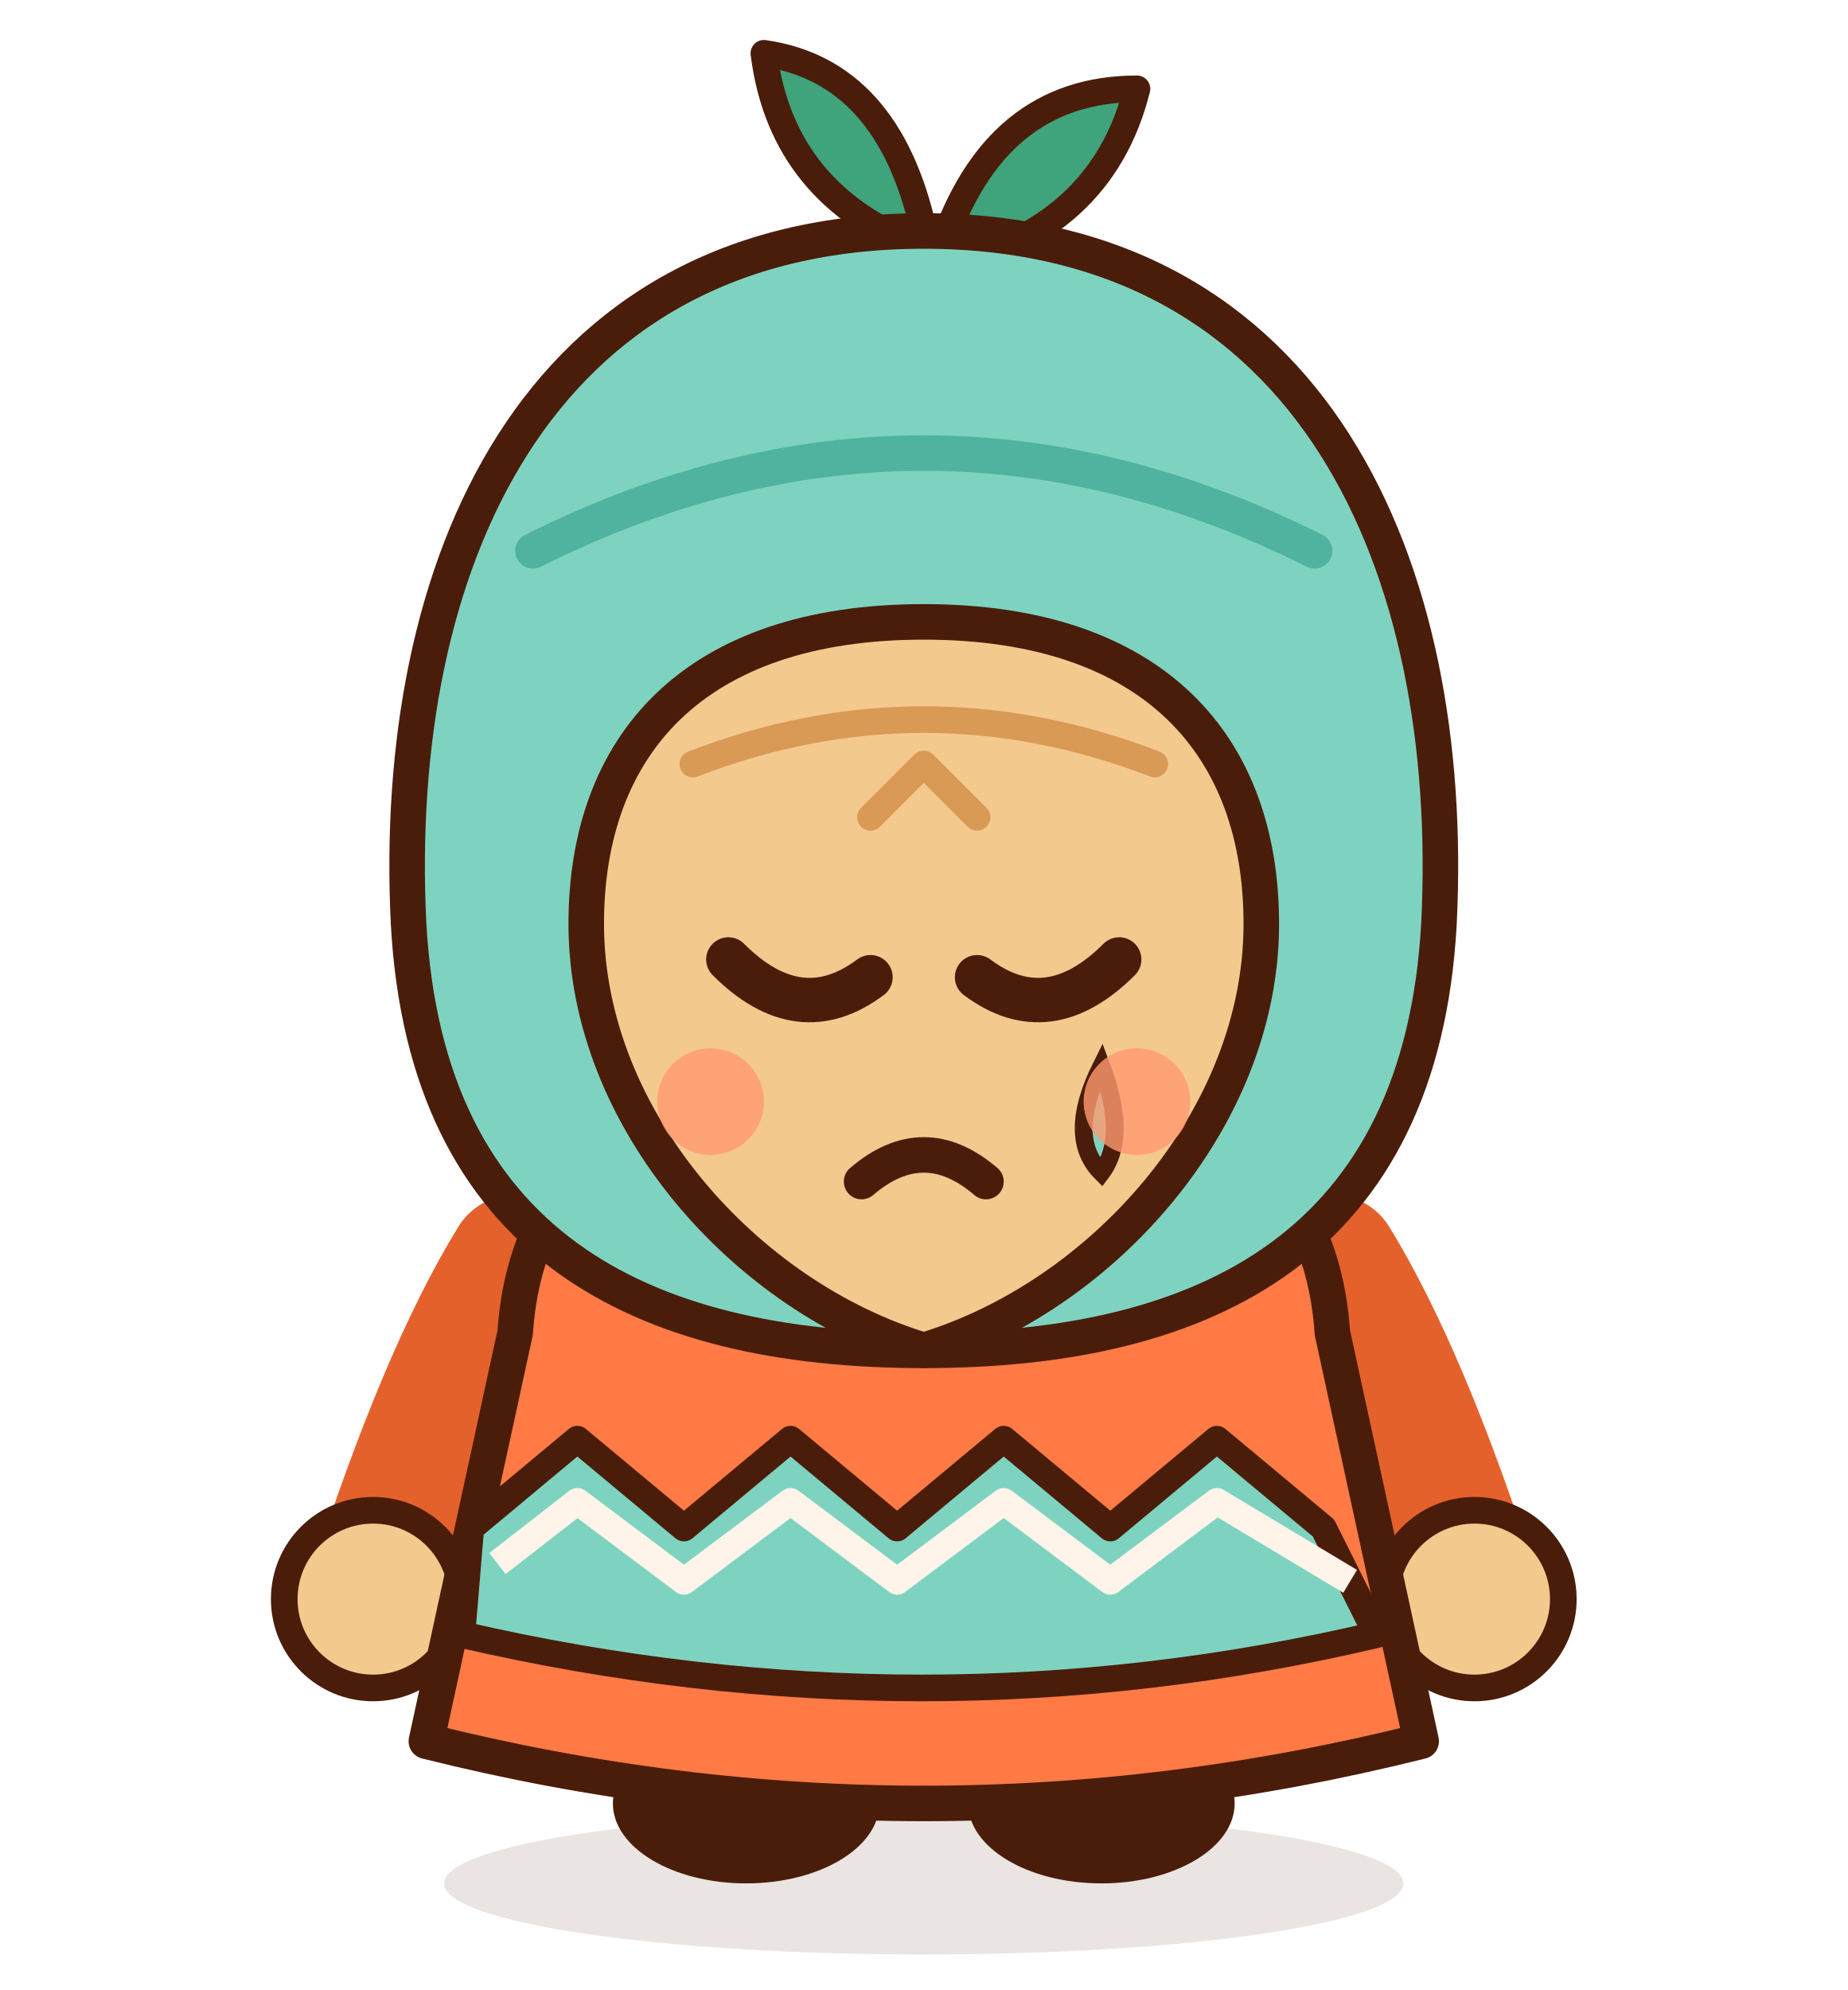
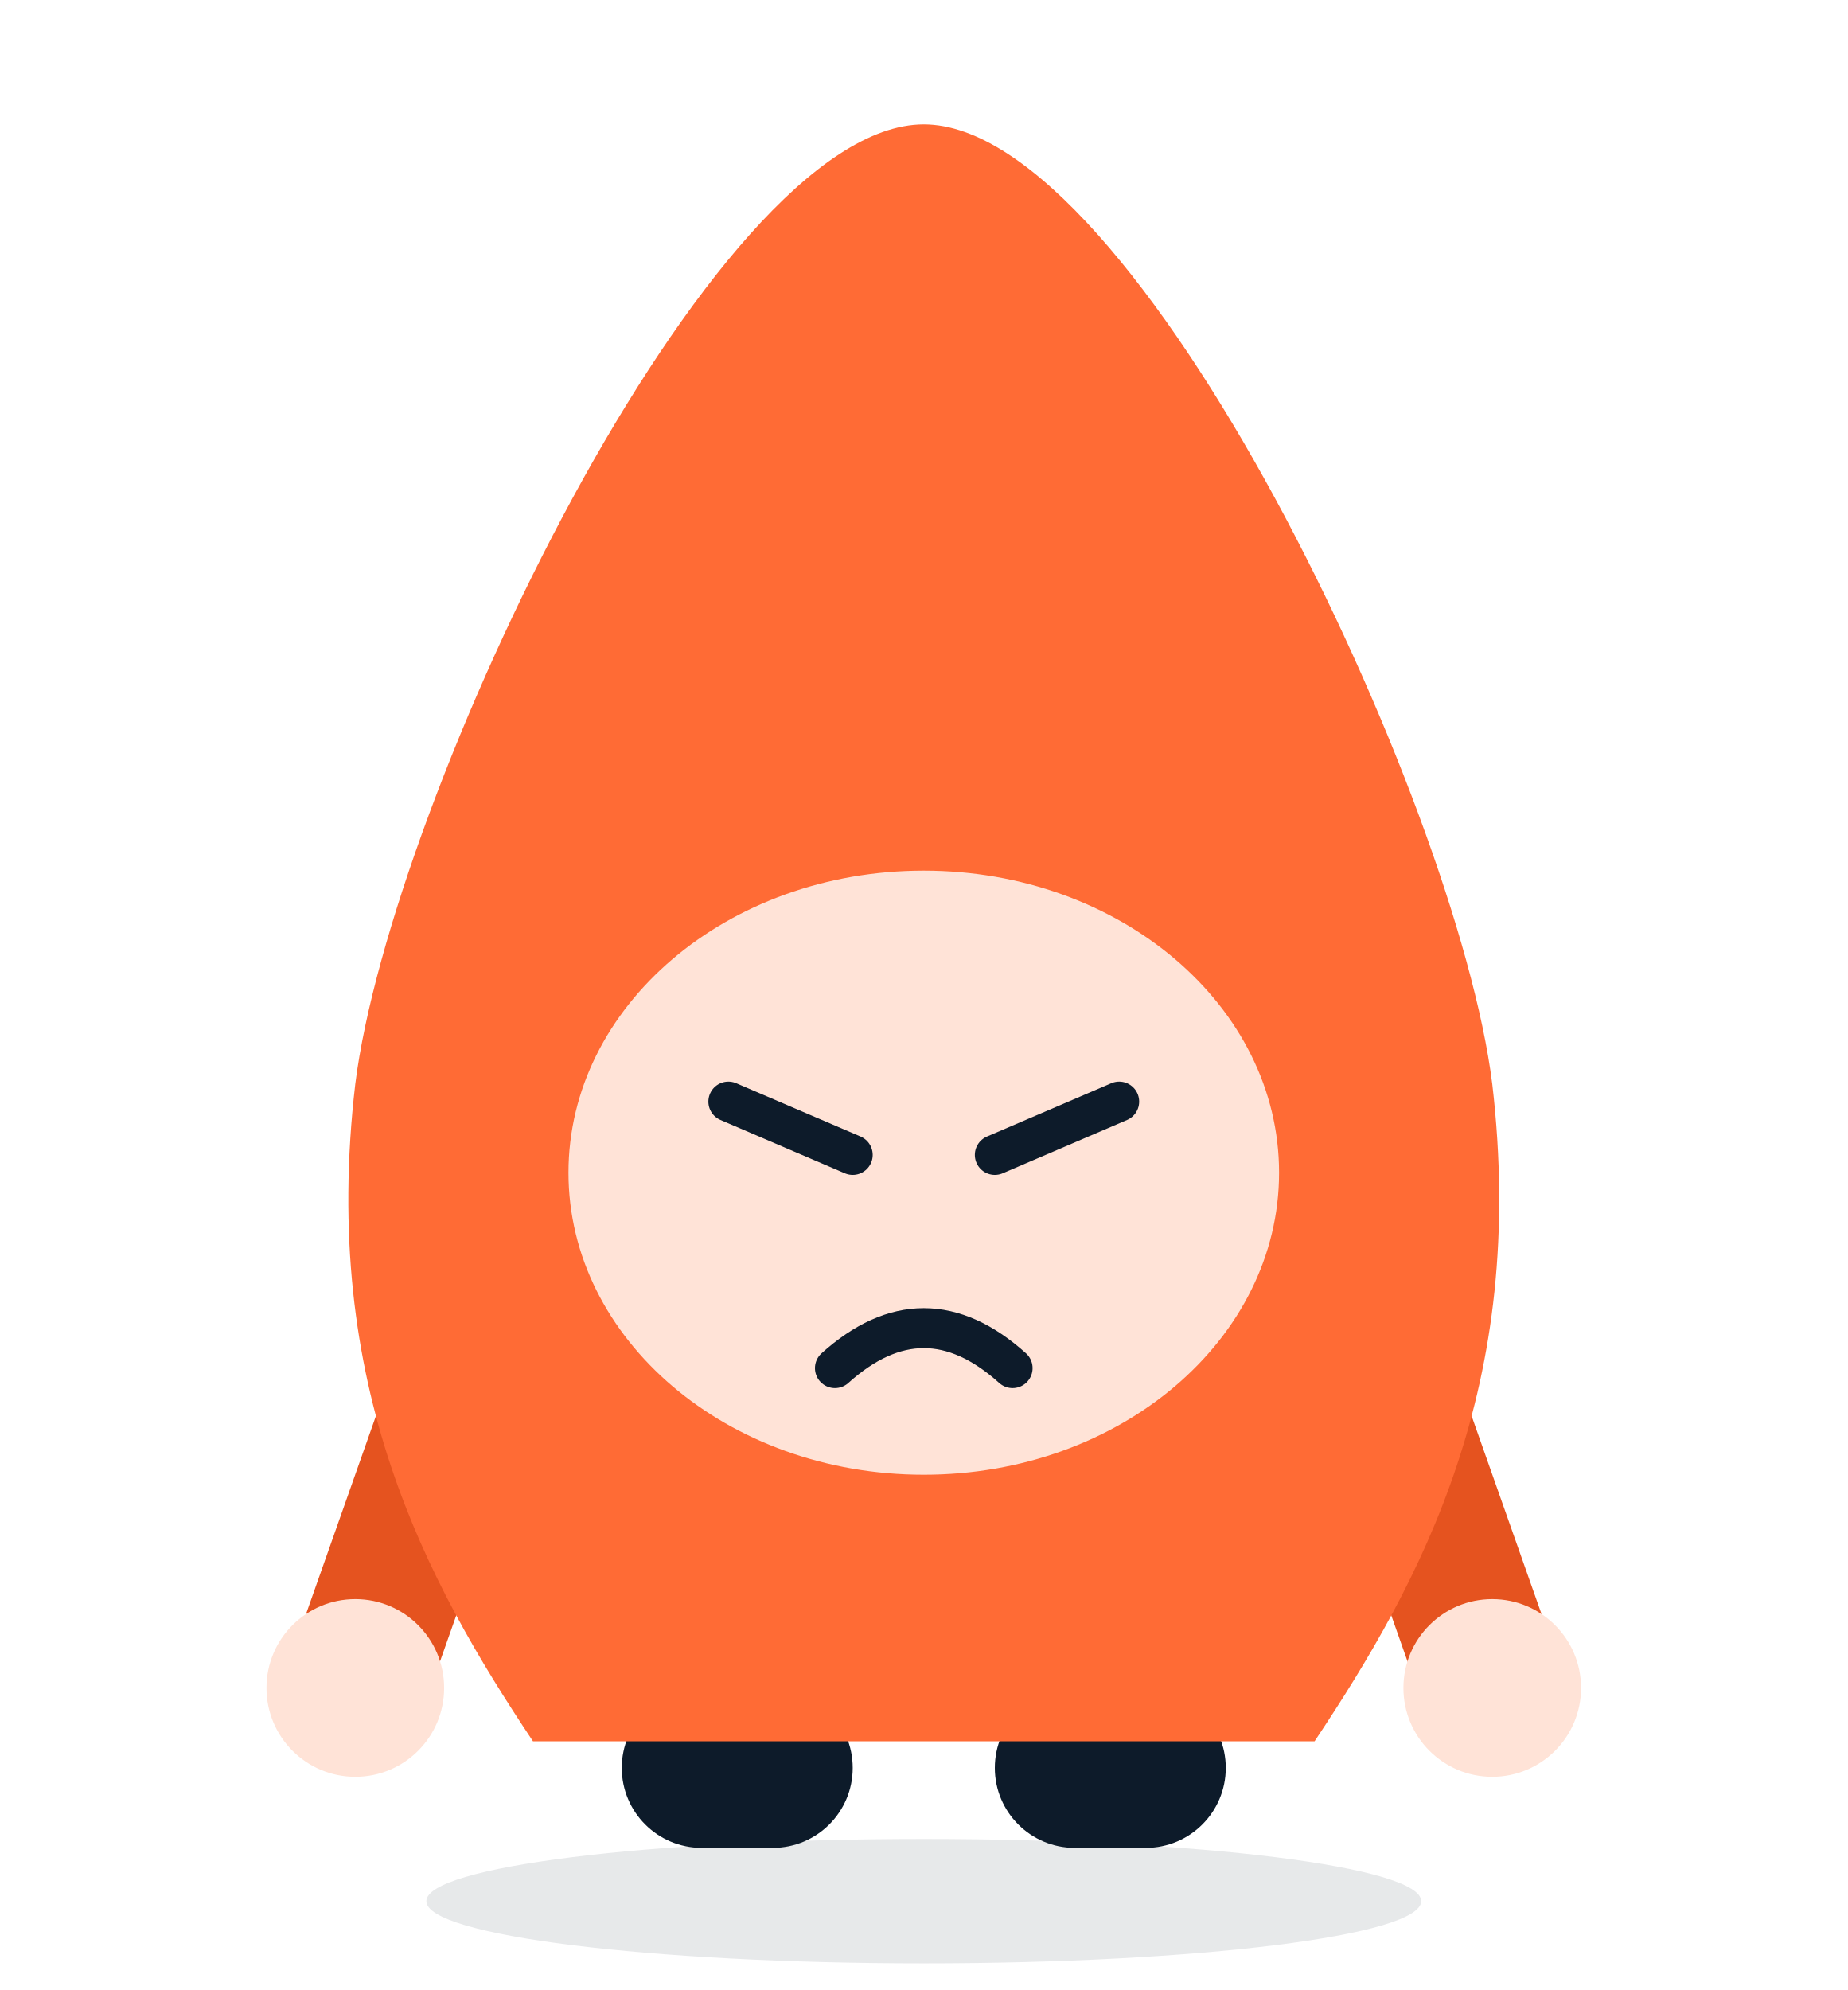
<svg xmlns="http://www.w3.org/2000/svg" viewBox="0 0 208 224" role="img">
-   <ellipse cx="104" cy="212" rx="54" ry="8" fill="#4A1D0A" opacity="0.12" />
-   <ellipse cx="84" cy="203" rx="15" ry="9" fill="#4A1D0A" />
-   <ellipse cx="124" cy="203" rx="15" ry="9" fill="#4A1D0A" />
-   <path d="M150 142 Q158.0 155.0 166 180" stroke="#E5612C" stroke-width="15" stroke-linecap="round" fill="none" />
-   <circle cx="166" cy="180" r="10" fill="#F4C98E" stroke="#4A1D0A" stroke-width="3" />
-   <path d="M58 142 Q50.0 155.0 42 180" stroke="#E5612C" stroke-width="15" stroke-linecap="round" fill="none" />
-   <circle cx="42" cy="180" r="10" fill="#F4C98E" stroke="#4A1D0A" stroke-width="3" />
-   <path d="M58 150 Q60 120 104 118 Q148 120 150 150 L160 196 Q104 210 48 196 Z" fill="#FF7A45" stroke="#4A1D0A" stroke-width="4" stroke-linejoin="round" />
-   <path d="M53 172 L65 162 L77 172 L89 162 L101 172 L113 162 L125 172 L137 162 L149 172 L155 184 Q104 196 52 184 Z" fill="#7DD3C0" stroke="#4A1D0A" stroke-width="3" stroke-linejoin="round" />
-   <path d="M56 176 L65 169 L77 178 L89 169 L101 178 L113 169 L125 178 L137 169 L152 178" stroke="#FFF4EA" stroke-width="3" fill="none" stroke-linejoin="round" />
-   <path d="M104 26 Q100 8 86 6 Q88 22 104 28 Z" fill="#3FA37C" stroke="#4A1D0A" stroke-width="3" stroke-linejoin="round" />
-   <path d="M106 28 Q112 10 128 10 Q124 26 106 30 Z" fill="#3FA37C" stroke="#4A1D0A" stroke-width="3" stroke-linejoin="round" />
-   <path d="M104 26 C60 26 44 64 46 104 C48 140 72 152 104 152 C136 152 160 140 162 104 C164 64 148 26 104 26 Z" fill="#7DD3C0" stroke="#4A1D0A" stroke-width="4" />
-   <path d="M60 62 Q104 40 148 62" stroke="#4FB3A0" stroke-width="4" fill="none" stroke-linecap="round" />
-   <path d="M104 70 C78 70 66 84 66 104 C66 126 84 146 104 152 C124 146 142 126 142 104 C142 84 130 70 104 70 Z" fill="#F4C98E" stroke="#4A1D0A" stroke-width="4" stroke-linejoin="round" />
-   <path d="M78 86 Q104 76 130 86" stroke="#D99A55" stroke-width="3" fill="none" stroke-linecap="round" />
-   <path d="M98 92 L104 86 L110 92" stroke="#D99A55" stroke-width="3" fill="none" stroke-linecap="round" stroke-linejoin="round" />
-   <path d="M82 108 Q90 116 98 110" stroke="#4A1D0A" stroke-width="5" fill="none" stroke-linecap="round" />
-   <path d="M110 110 Q118 116 126 108" stroke="#4A1D0A" stroke-width="5" fill="none" stroke-linecap="round" />
-   <path d="M124 120 Q127 128 124 132 Q120 128 124 120Z" fill="#7DD3C0" stroke="#4A1D0A" stroke-width="2" />
-   <circle cx="80" cy="124" r="6" fill="#FF9A70" opacity="0.8" />
-   <circle cx="128" cy="124" r="6" fill="#FF9A70" opacity="0.8" />
-   <path d="M97 133 Q104 127 111 133" stroke="#4A1D0A" stroke-width="4" fill="none" stroke-linecap="round" />
+   <ellipse cx="104" cy="214" rx="56" ry="7" fill="#0D1B2A" opacity="0.1" />
+   <rect x="70" y="190" width="26" height="18" rx="9" fill="#0D1B2A" />
+   <rect x="112" y="190" width="26" height="18" rx="9" fill="#0D1B2A" />
+   <path d="M52 156 L40 190" stroke="#E5531F" stroke-width="16" stroke-linecap="round" />
+   <circle cx="40" cy="190" r="10" fill="#FFE3D7" />
+   <path d="M156 156 L168 190" stroke="#E5531F" stroke-width="16" stroke-linecap="round" />
+   <circle cx="168" cy="190" r="10" fill="#FFE3D7" />
+   <path d="M104 14 C128 14 164 90 168 122 C172 156 160 178 148 196 L60 196 C48 178 36 156 40 122 C44 90 80 14 104 14Z" fill="#FF6B35" />
+   <ellipse cx="104" cy="132" rx="40" ry="34" fill="#FFE3D7" />
+   <path d="M82 124 L96 130" stroke="#0D1B2A" stroke-width="4.5" stroke-linecap="round" />
+   <path d="M126 124 L112 130" stroke="#0D1B2A" stroke-width="4.5" stroke-linecap="round" />
+   <path d="M94 154 Q104 145 114 154" stroke="#0D1B2A" stroke-width="4.5" fill="none" stroke-linecap="round" />
</svg>
